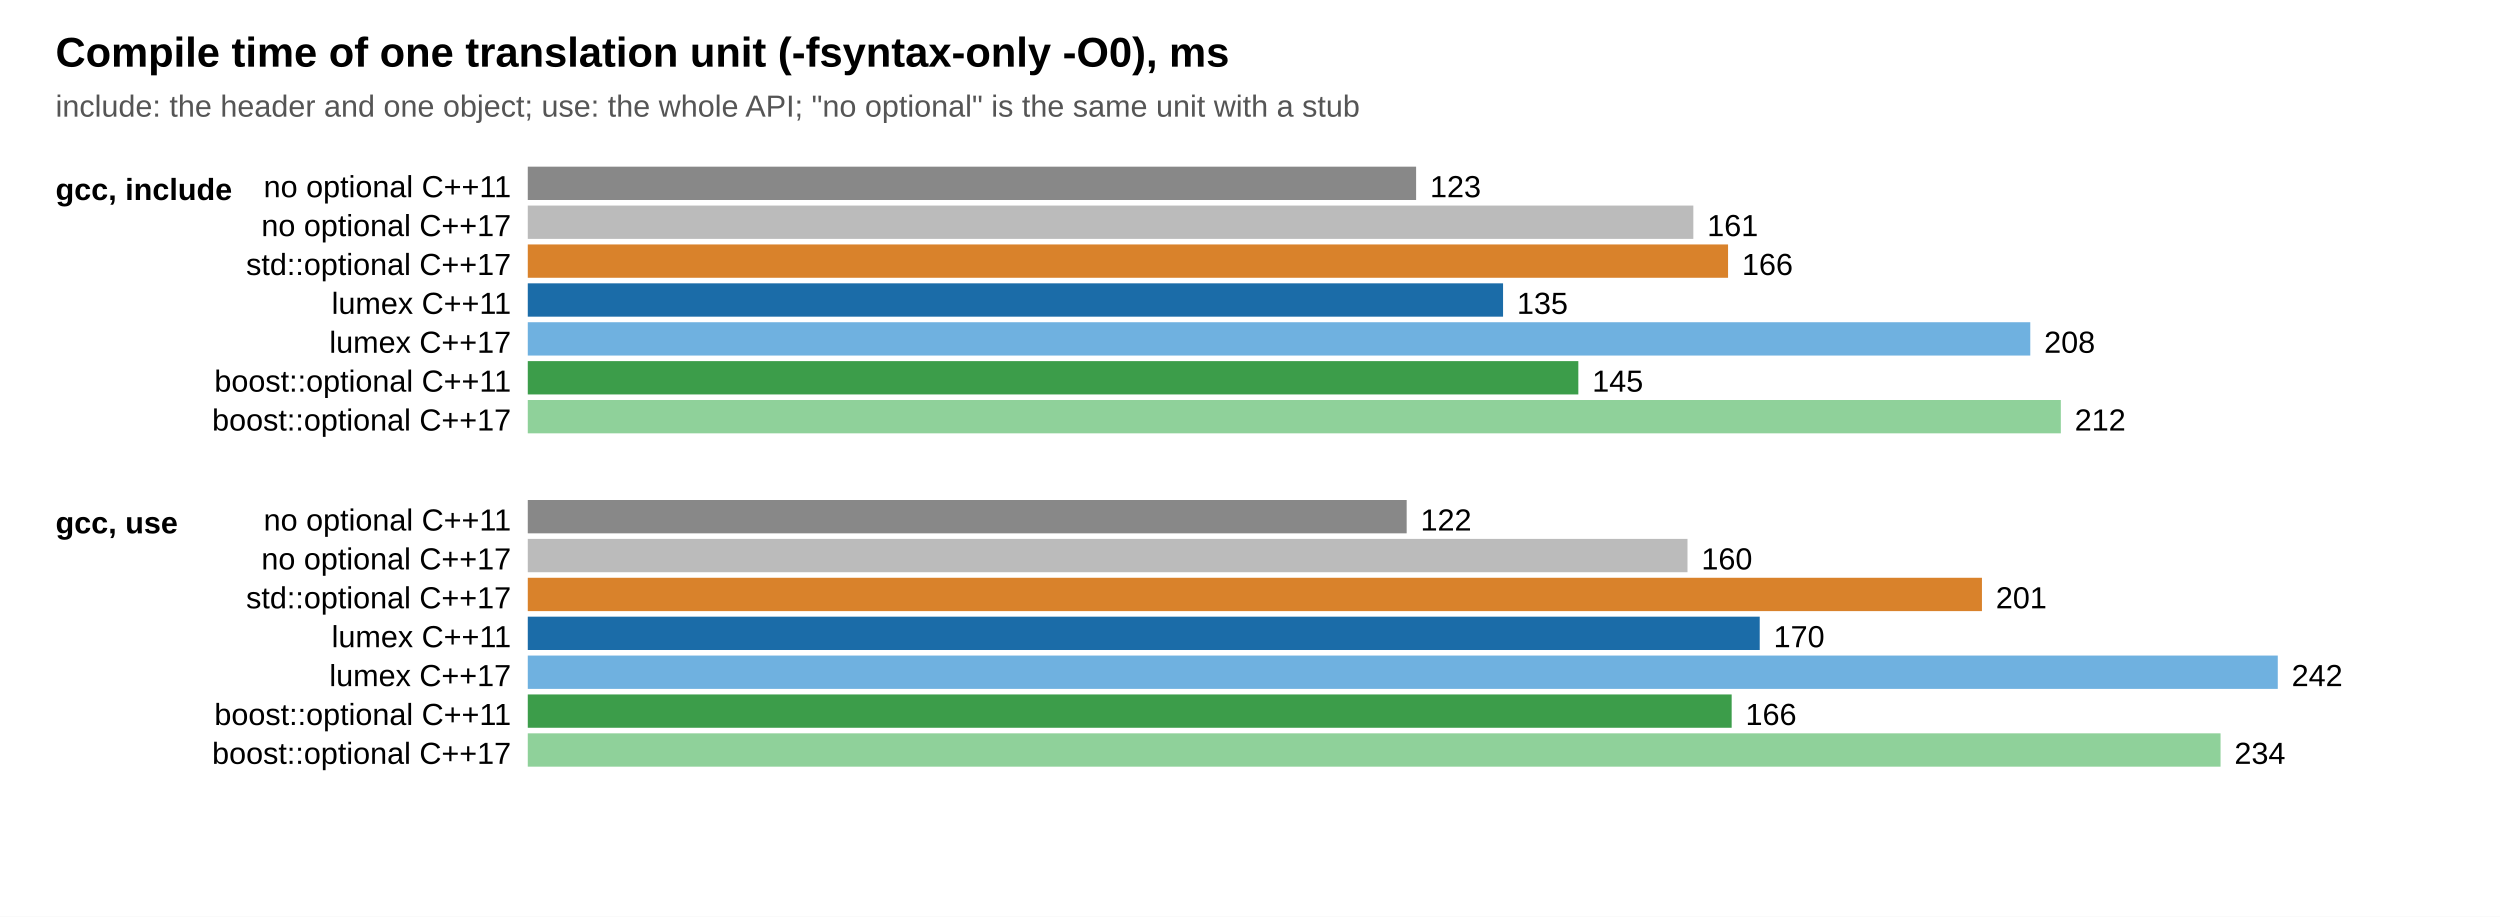
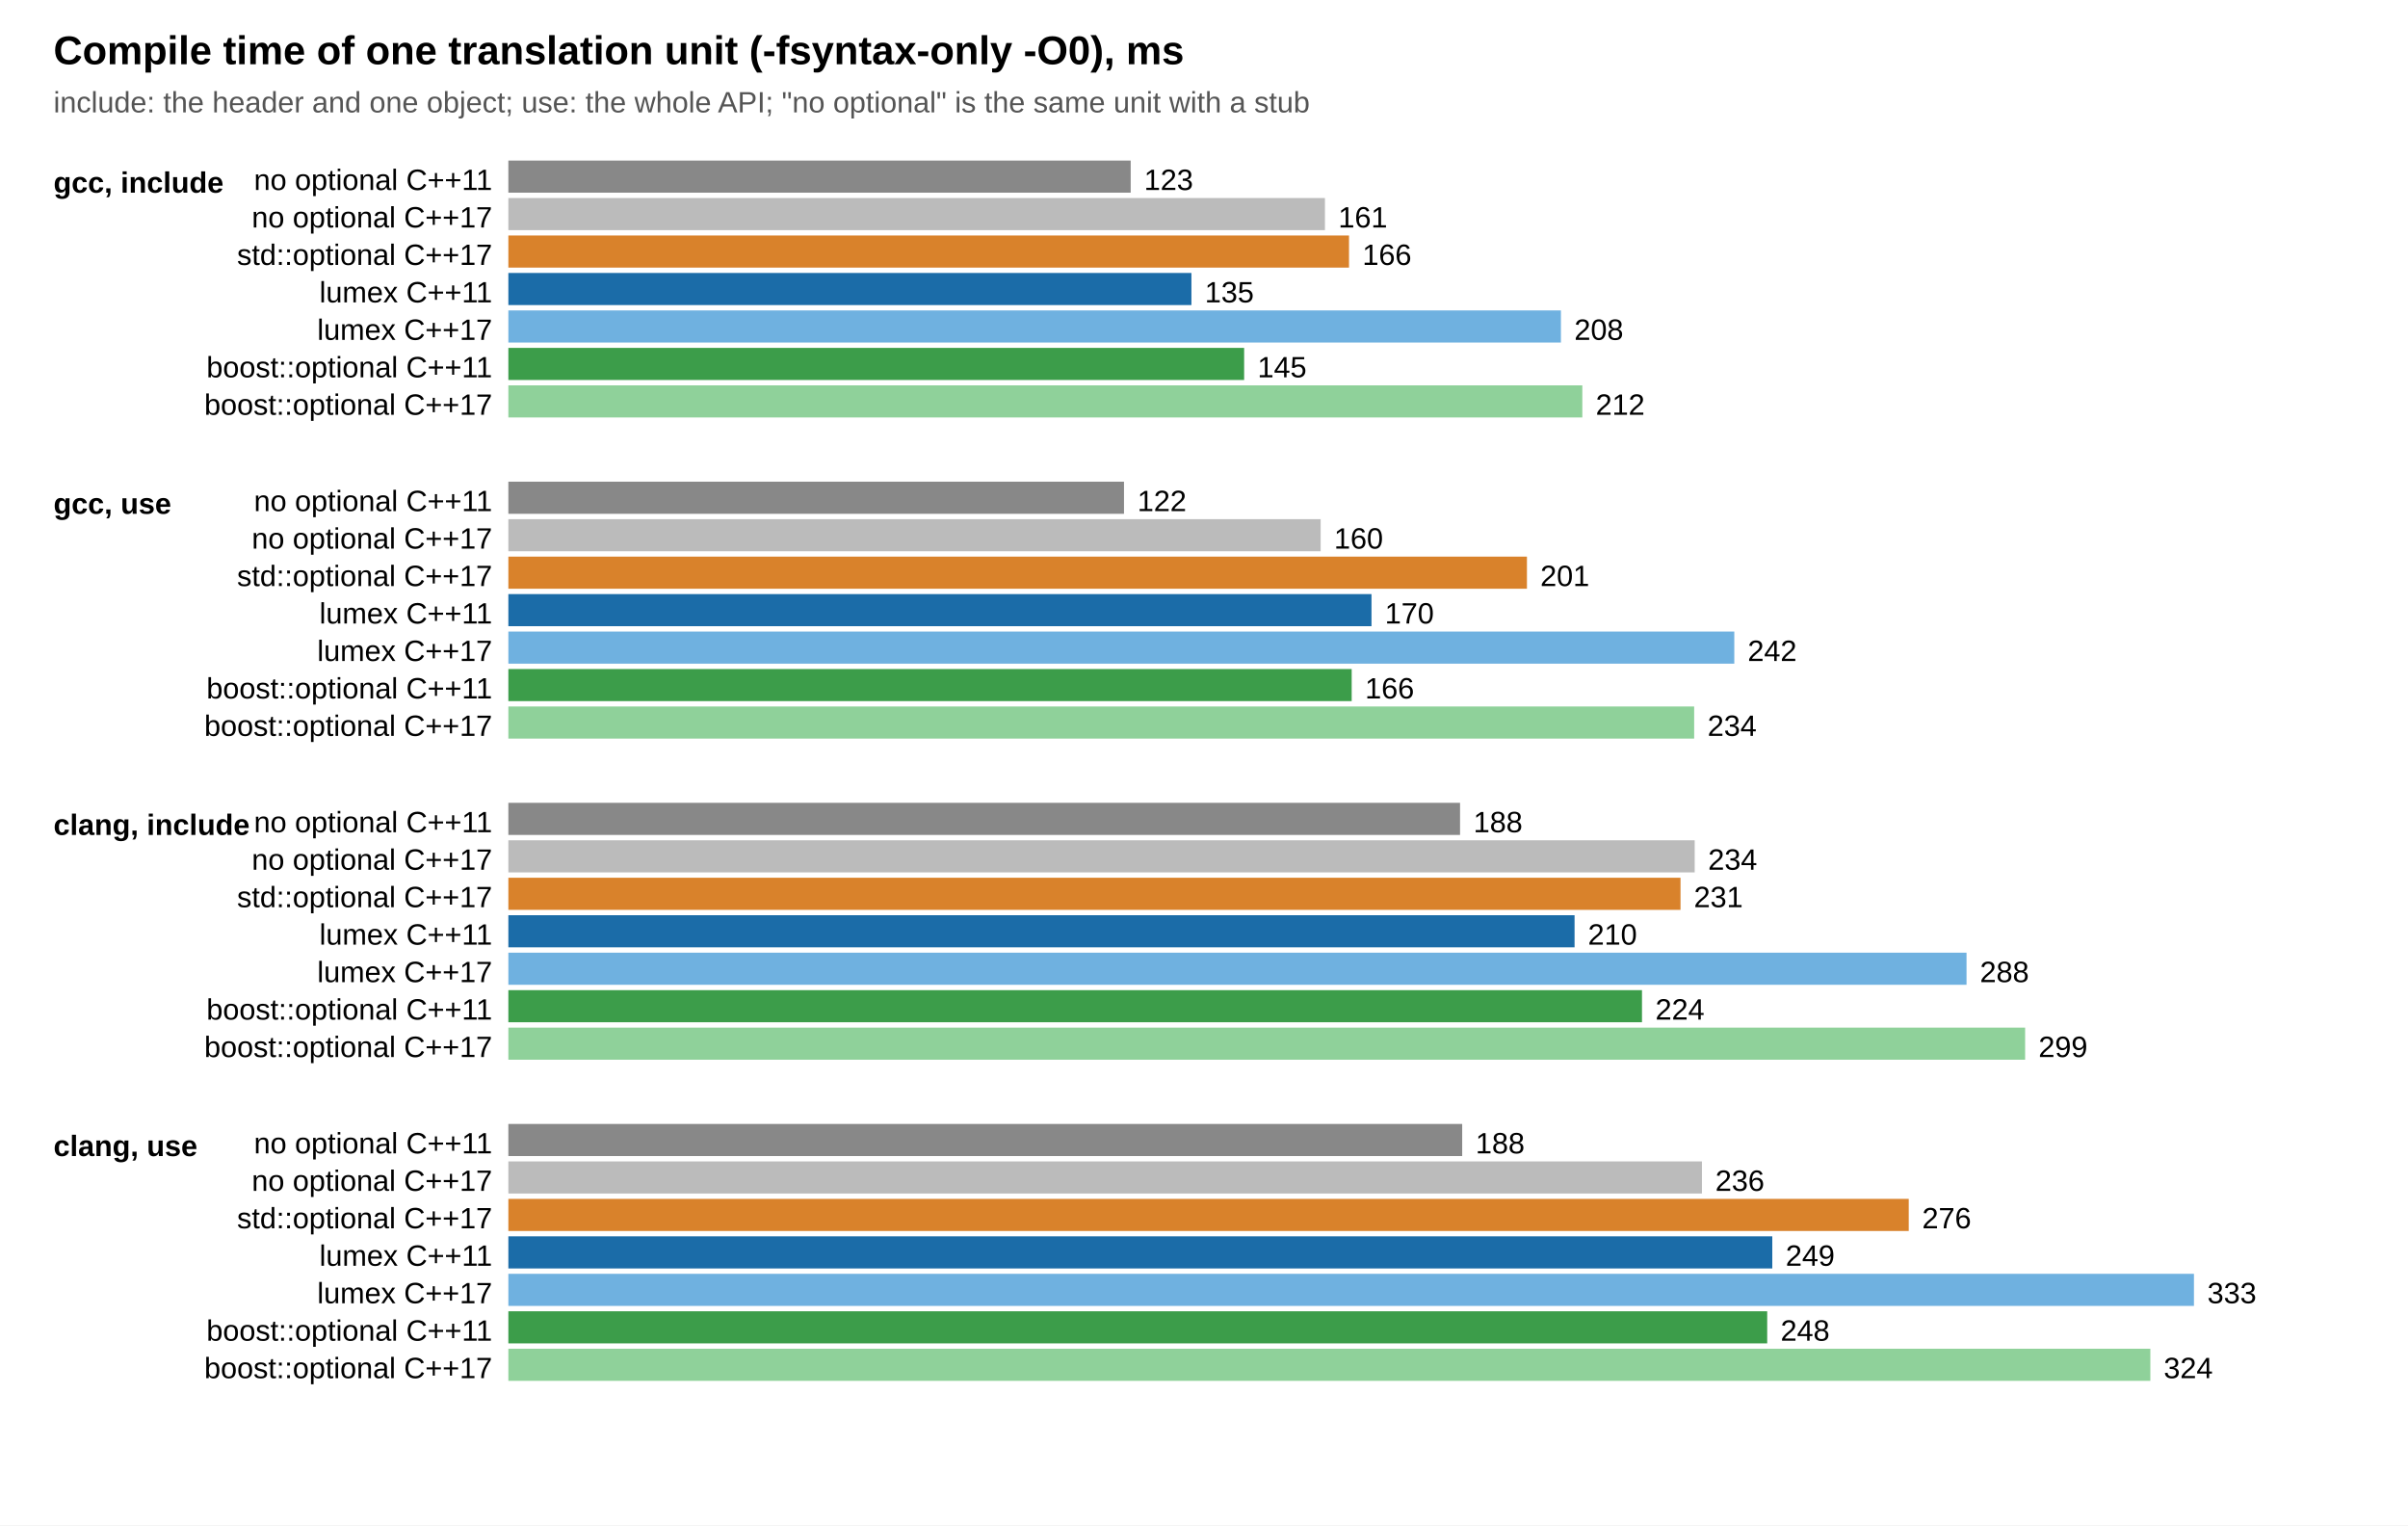
- <svg xmlns="http://www.w3.org/2000/svg" width="900" height="330" viewBox="0 0 900 330" font-family="Segoe UI, Arial, sans-serif" font-size="11">
+ <svg xmlns="http://www.w3.org/2000/svg" width="900" height="570" viewBox="0 0 900 570" font-family="Segoe UI, Arial, sans-serif" font-size="11">
  <rect width="100%" height="100%" fill="#ffffff" />
  <text x="20" y="24" font-size="15" font-weight="bold">Compile time of one translation unit (-fsyntax-only -O0), ms</text>
  <text x="20" y="42" fill="#555">include: the header and one object; use: the whole API; "no optional" is the same unit with a stub</text>
  <text x="20" y="72" font-weight="bold">gcc, include</text>
  <text x="184" y="71" text-anchor="end">no optional C++11</text>
-   <rect x="190" y="60" width="319.8" height="12" fill="#888888" />
-   <text x="514.8" y="71">123</text>
+   <rect x="190" y="60" width="232.6" height="12" fill="#888888" />
+   <text x="427.6" y="71">123</text>
  <text x="184" y="85" text-anchor="end">no optional C++17</text>
-   <rect x="190" y="74" width="419.6" height="12" fill="#bbbbbb" />
-   <text x="614.6" y="85">161</text>
+   <rect x="190" y="74" width="305.2" height="12" fill="#bbbbbb" />
+   <text x="500.2" y="85">161</text>
  <text x="184" y="99" text-anchor="end">std::optional C++17</text>
-   <rect x="190" y="88" width="432.1" height="12" fill="#d9822b" />
-   <text x="627.1" y="99">166</text>
+   <rect x="190" y="88" width="314.2" height="12" fill="#d9822b" />
+   <text x="509.2" y="99">166</text>
  <text x="184" y="113" text-anchor="end">lumex C++11</text>
-   <rect x="190" y="102" width="351.1" height="12" fill="#1b6ca8" />
-   <text x="546.1" y="113">135</text>
+   <rect x="190" y="102" width="255.3" height="12" fill="#1b6ca8" />
+   <text x="450.3" y="113">135</text>
  <text x="184" y="127" text-anchor="end">lumex C++17</text>
-   <rect x="190" y="116" width="540.9" height="12" fill="#6fb1e0" />
-   <text x="735.9" y="127">208</text>
+   <rect x="190" y="116" width="393.4" height="12" fill="#6fb1e0" />
+   <text x="588.4" y="127">208</text>
  <text x="184" y="141" text-anchor="end">boost::optional C++11</text>
-   <rect x="190" y="130" width="378.2" height="12" fill="#3c9d4a" />
-   <text x="573.2" y="141">145</text>
+   <rect x="190" y="130" width="275.0" height="12" fill="#3c9d4a" />
+   <text x="470.0" y="141">145</text>
  <text x="184" y="155" text-anchor="end">boost::optional C++17</text>
-   <rect x="190" y="144" width="551.9" height="12" fill="#8fd19a" />
-   <text x="746.9" y="155">212</text>
+   <rect x="190" y="144" width="401.4" height="12" fill="#8fd19a" />
+   <text x="596.4" y="155">212</text>
  <text x="20" y="192" font-weight="bold">gcc, use</text>
  <text x="184" y="191" text-anchor="end">no optional C++11</text>
-   <rect x="190" y="180" width="316.4" height="12" fill="#888888" />
-   <text x="511.4" y="191">122</text>
+   <rect x="190" y="180" width="230.1" height="12" fill="#888888" />
+   <text x="425.1" y="191">122</text>
  <text x="184" y="205" text-anchor="end">no optional C++17</text>
-   <rect x="190" y="194" width="417.5" height="12" fill="#bbbbbb" />
-   <text x="612.5" y="205">160</text>
+   <rect x="190" y="194" width="303.6" height="12" fill="#bbbbbb" />
+   <text x="498.6" y="205">160</text>
  <text x="184" y="219" text-anchor="end">std::optional C++17</text>
-   <rect x="190" y="208" width="523.5" height="12" fill="#d9822b" />
-   <text x="718.5" y="219">201</text>
+   <rect x="190" y="208" width="380.7" height="12" fill="#d9822b" />
+   <text x="575.7" y="219">201</text>
  <text x="184" y="233" text-anchor="end">lumex C++11</text>
-   <rect x="190" y="222" width="443.5" height="12" fill="#1b6ca8" />
-   <text x="638.5" y="233">170</text>
+   <rect x="190" y="222" width="322.6" height="12" fill="#1b6ca8" />
+   <text x="517.6" y="233">170</text>
  <text x="184" y="247" text-anchor="end">lumex C++17</text>
-   <rect x="190" y="236" width="630.0" height="12" fill="#6fb1e0" />
-   <text x="825.0" y="247">242</text>
+   <rect x="190" y="236" width="458.2" height="12" fill="#6fb1e0" />
+   <text x="653.2" y="247">242</text>
  <text x="184" y="261" text-anchor="end">boost::optional C++11</text>
-   <rect x="190" y="250" width="433.4" height="12" fill="#3c9d4a" />
-   <text x="628.4" y="261">166</text>
+   <rect x="190" y="250" width="315.2" height="12" fill="#3c9d4a" />
+   <text x="510.2" y="261">166</text>
  <text x="184" y="275" text-anchor="end">boost::optional C++17</text>
-   <rect x="190" y="264" width="609.4" height="12" fill="#8fd19a" />
-   <text x="804.4" y="275">234</text>
+   <rect x="190" y="264" width="443.2" height="12" fill="#8fd19a" />
+   <text x="638.2" y="275">234</text>
+   <text x="20" y="312" font-weight="bold">clang, include</text>
+   <text x="184" y="311" text-anchor="end">no optional C++11</text>
+   <rect x="190" y="300" width="355.7" height="12" fill="#888888" />
+   <text x="550.7" y="311">188</text>
+   <text x="184" y="325" text-anchor="end">no optional C++17</text>
+   <rect x="190" y="314" width="443.4" height="12" fill="#bbbbbb" />
+   <text x="638.4" y="325">234</text>
+   <text x="184" y="339" text-anchor="end">std::optional C++17</text>
+   <rect x="190" y="328" width="438.1" height="12" fill="#d9822b" />
+   <text x="633.1" y="339">231</text>
+   <text x="184" y="353" text-anchor="end">lumex C++11</text>
+   <rect x="190" y="342" width="398.5" height="12" fill="#1b6ca8" />
+   <text x="593.5" y="353">210</text>
+   <text x="184" y="367" text-anchor="end">lumex C++17</text>
+   <rect x="190" y="356" width="545.0" height="12" fill="#6fb1e0" />
+   <text x="740.0" y="367">288</text>
+   <text x="184" y="381" text-anchor="end">boost::optional C++11</text>
+   <rect x="190" y="370" width="423.7" height="12" fill="#3c9d4a" />
+   <text x="618.7" y="381">224</text>
+   <text x="184" y="395" text-anchor="end">boost::optional C++17</text>
+   <rect x="190" y="384" width="566.9" height="12" fill="#8fd19a" />
+   <text x="761.9" y="395">299</text>
+   <text x="20" y="432" font-weight="bold">clang, use</text>
+   <text x="184" y="431" text-anchor="end">no optional C++11</text>
+   <rect x="190" y="420" width="356.5" height="12" fill="#888888" />
+   <text x="551.5" y="431">188</text>
+   <text x="184" y="445" text-anchor="end">no optional C++17</text>
+   <rect x="190" y="434" width="446.1" height="12" fill="#bbbbbb" />
+   <text x="641.1" y="445">236</text>
+   <text x="184" y="459" text-anchor="end">std::optional C++17</text>
+   <rect x="190" y="448" width="523.4" height="12" fill="#d9822b" />
+   <text x="718.4" y="459">276</text>
+   <text x="184" y="473" text-anchor="end">lumex C++11</text>
+   <rect x="190" y="462" width="472.4" height="12" fill="#1b6ca8" />
+   <text x="667.4" y="473">249</text>
+   <text x="184" y="487" text-anchor="end">lumex C++17</text>
+   <rect x="190" y="476" width="630.0" height="12" fill="#6fb1e0" />
+   <text x="825.0" y="487">333</text>
+   <text x="184" y="501" text-anchor="end">boost::optional C++11</text>
+   <rect x="190" y="490" width="470.5" height="12" fill="#3c9d4a" />
+   <text x="665.5" y="501">248</text>
+   <text x="184" y="515" text-anchor="end">boost::optional C++17</text>
+   <rect x="190" y="504" width="613.7" height="12" fill="#8fd19a" />
+   <text x="808.7" y="515">324</text>
</svg>
